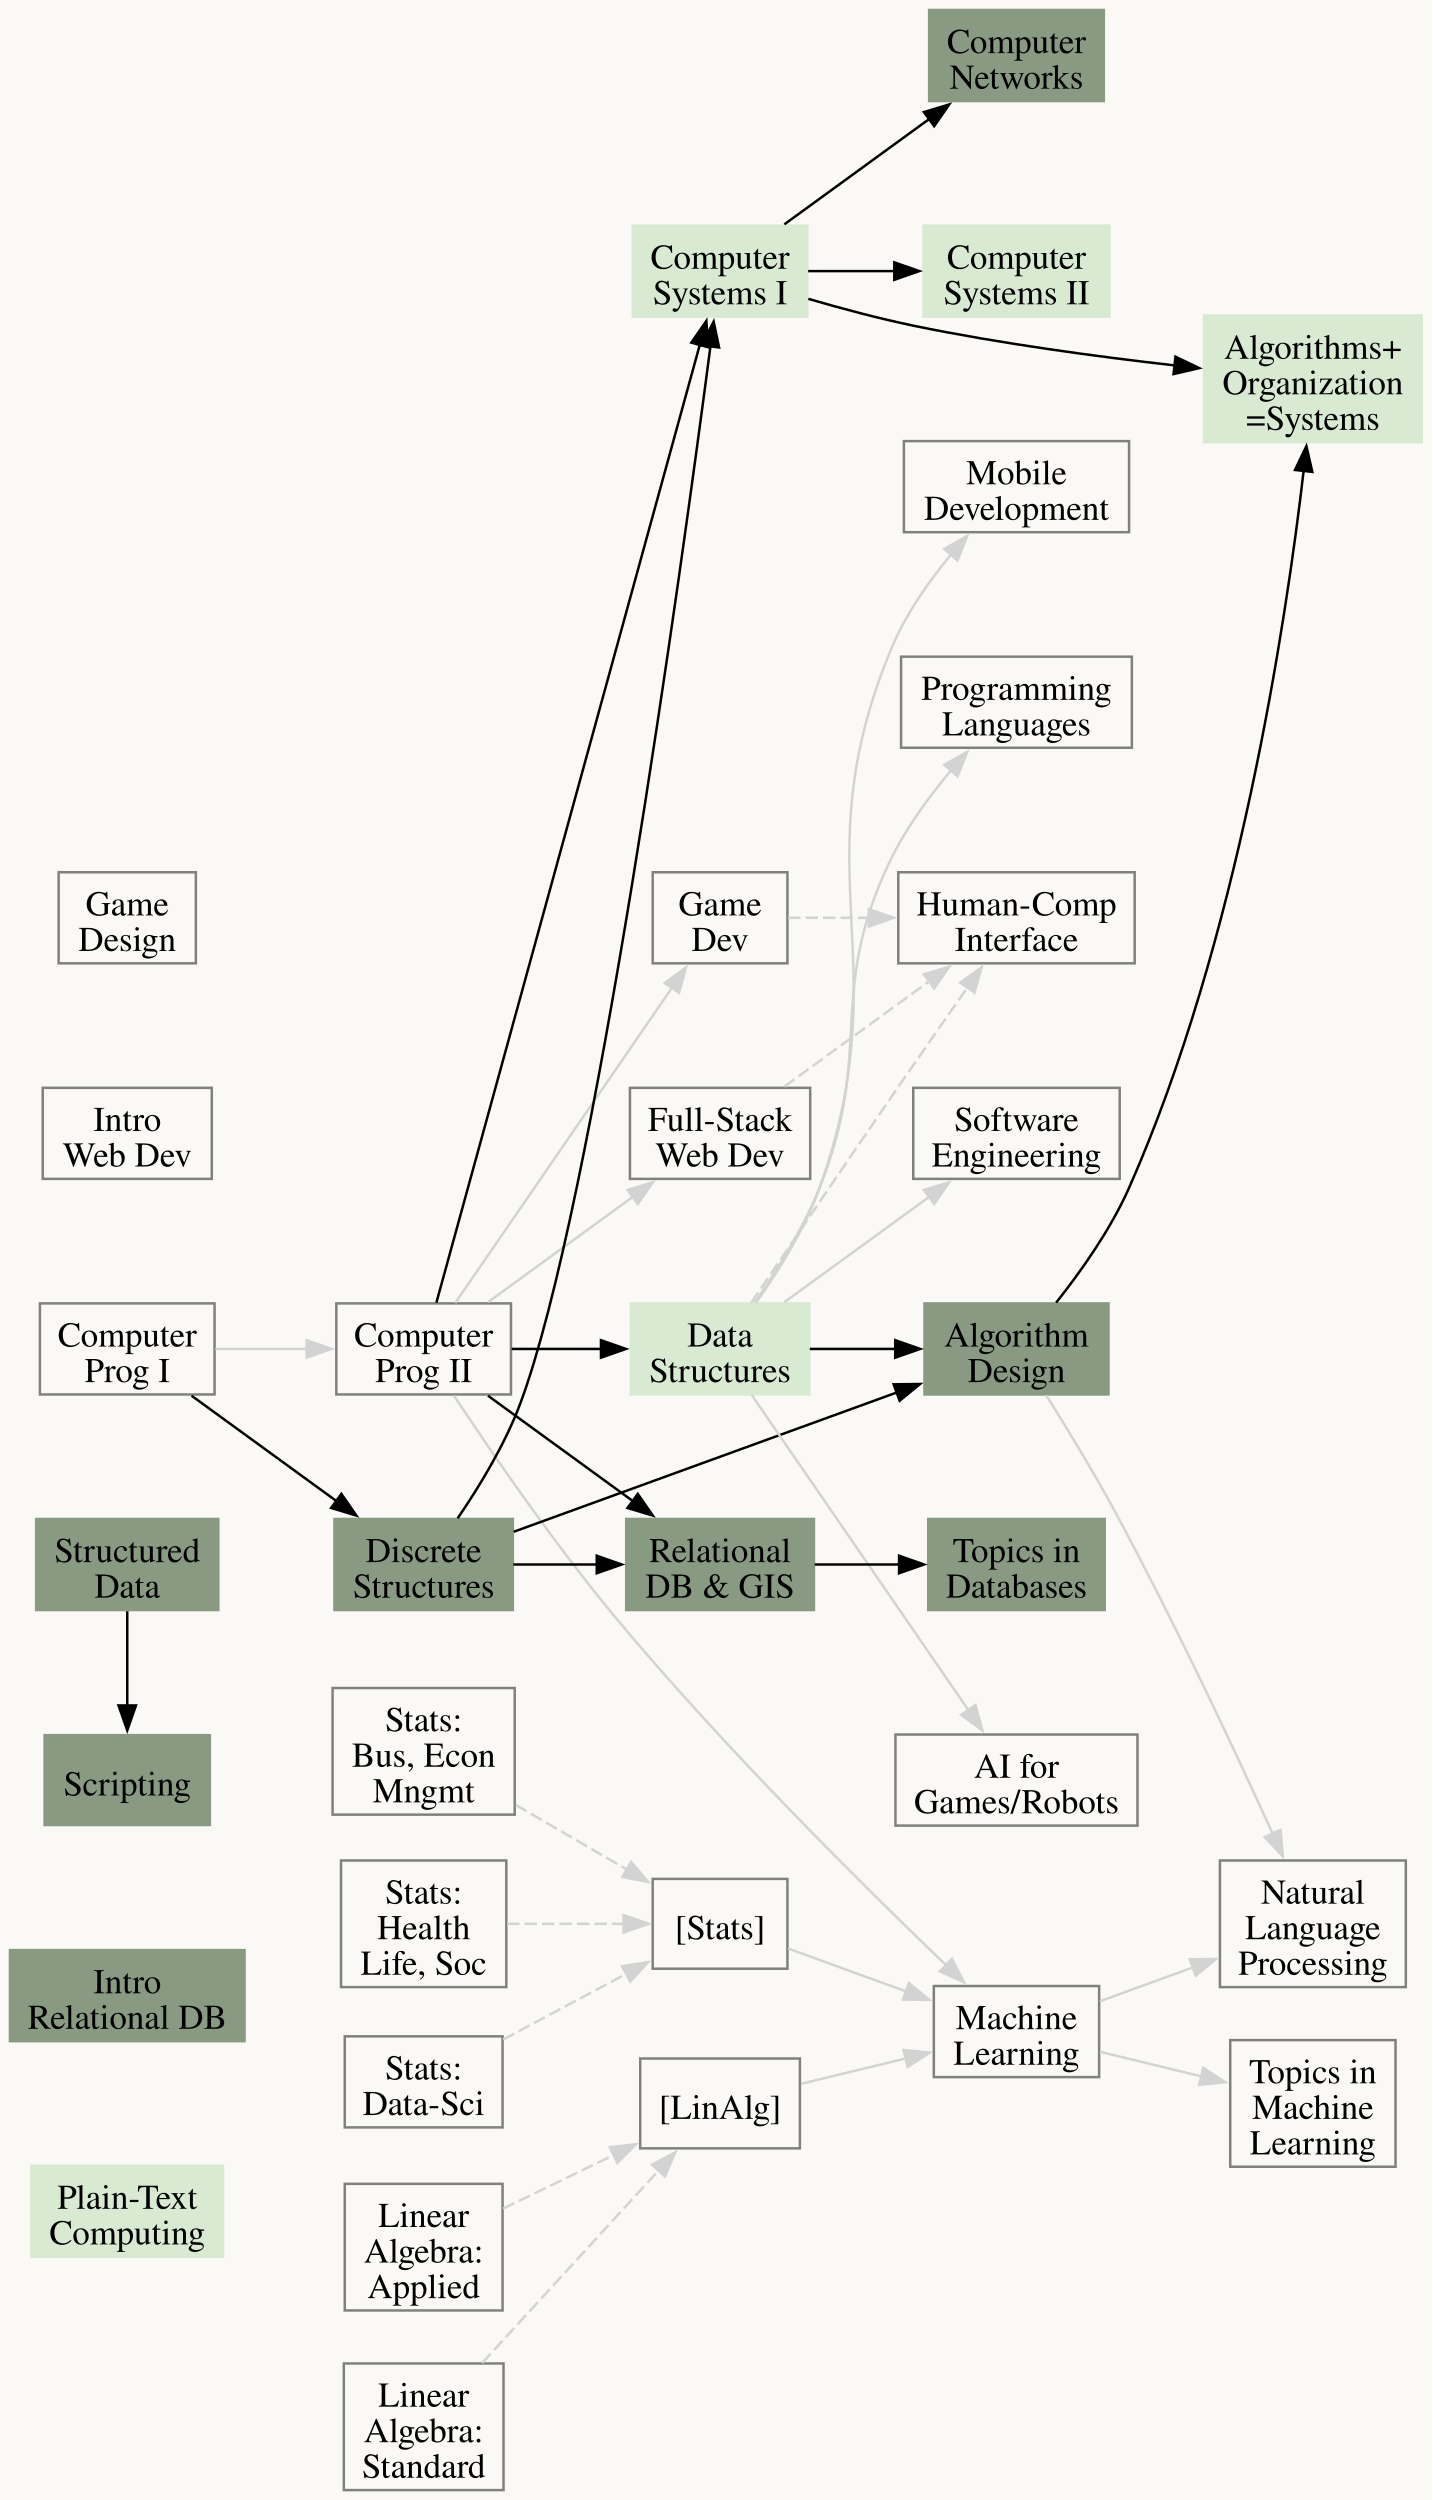
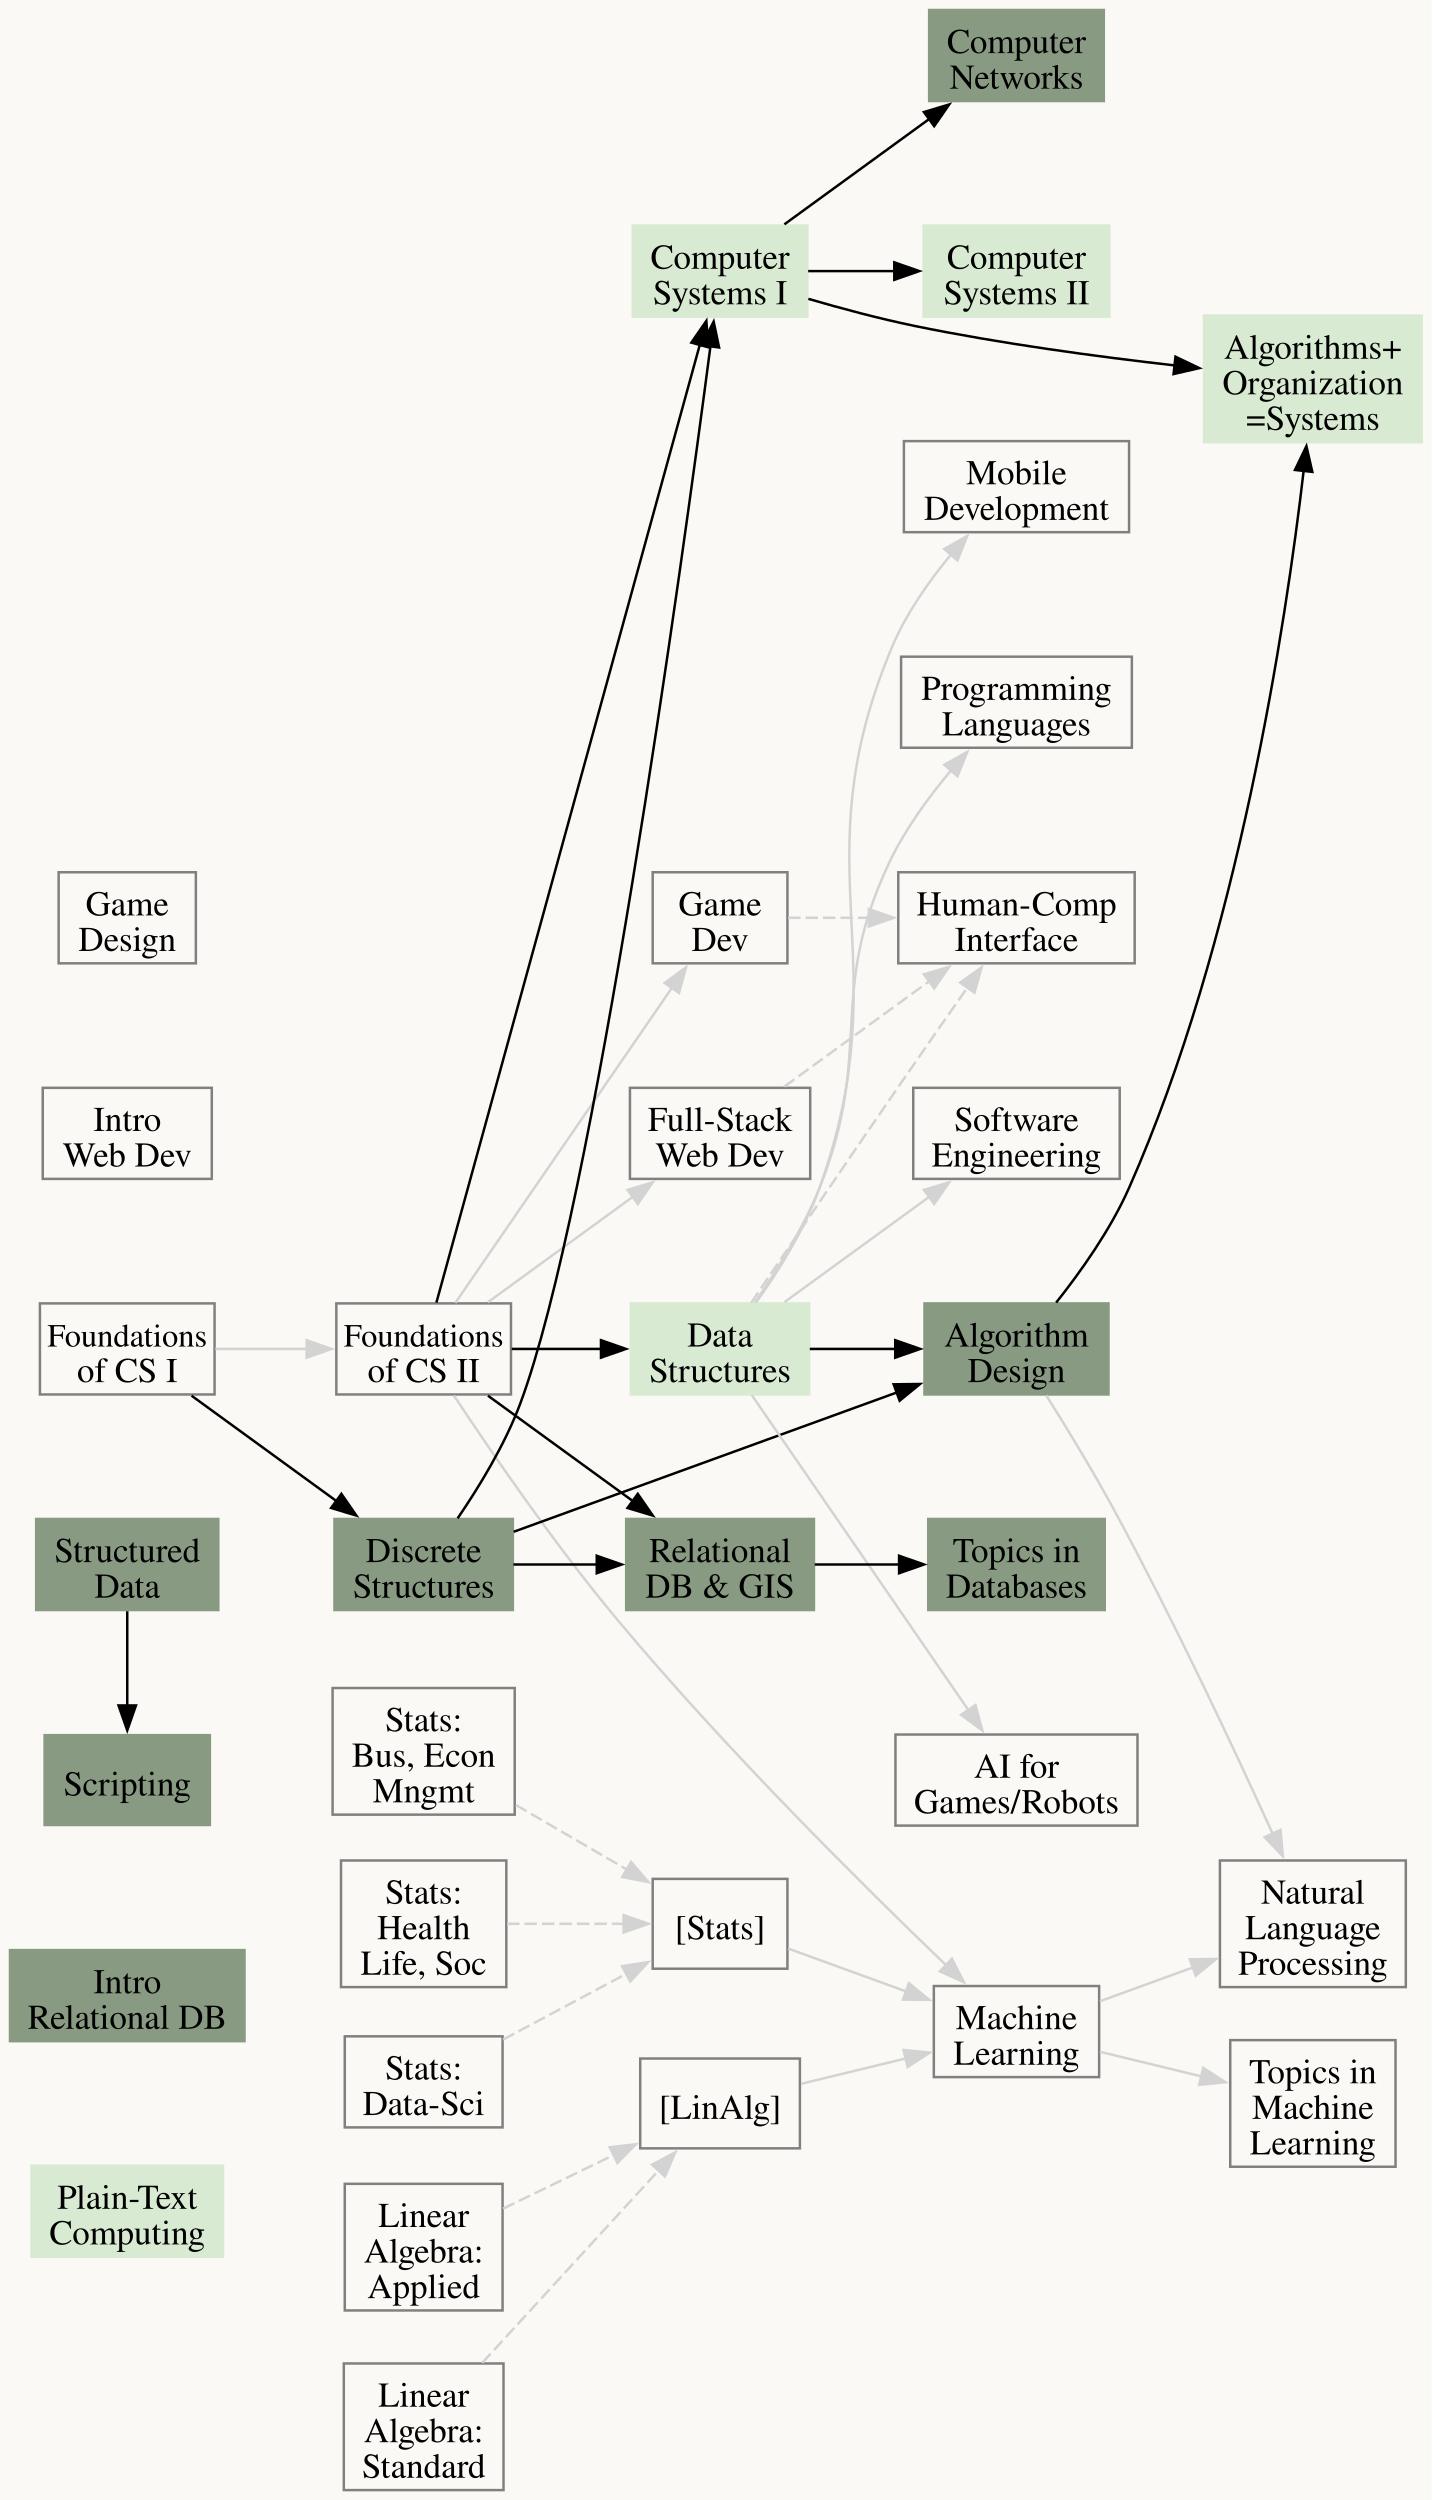
<svg xmlns="http://www.w3.org/2000/svg" width="574pt" height="1002pt" viewBox="0.00 0.00 574.00 1002.00">
  <g id="graph0" class="graph" transform="scale(1 1) rotate(0) translate(4 998.03)">
    <polygon fill="#faf9f5" stroke="none" points="-4,4 -4,-998.03 569.83,-998.03 569.83,4 -4,4" />
    <g id="node1" class="node">
      <polygon fill="none" stroke="gray" points="80.88,-562.03 13.13,-562.03 13.13,-525.53 80.88,-525.53 80.88,-562.03" />
      <text xml:space="preserve" text-anchor="middle" x="47" y="-544.73" font-family="Times" font-size="14.00">Intro</text>
      <text xml:space="preserve" text-anchor="middle" x="47" y="-530.48" font-family="Times" font-size="14.00">Web Dev</text>
    </g>
    <g id="node2" class="node">
      <polygon fill="none" stroke="gray" points="74.5,-648.43 19.5,-648.43 19.5,-611.93 74.5,-611.93 74.5,-648.43" />
      <text xml:space="preserve" text-anchor="middle" x="47" y="-631.13" font-family="Times" font-size="14.00">Game</text>
      <text xml:space="preserve" text-anchor="middle" x="47" y="-616.88" font-family="Times" font-size="14.00">Design</text>
    </g>
    <g id="node3" class="node">
      <polygon fill="#899a83" stroke="#899a83" points="83.5,-389.23 10.5,-389.23 10.5,-352.73 83.5,-352.73 83.5,-389.23" />
      <text xml:space="preserve" text-anchor="middle" x="47" y="-371.93" font-family="Times" font-size="14.00">Structured</text>
      <text xml:space="preserve" text-anchor="middle" x="47" y="-357.68" font-family="Times" font-size="14.00">Data</text>
    </g>
    <g id="node4" class="node">
      <polygon fill="#899a83" stroke="#899a83" points="80.12,-302.58 13.88,-302.58 13.88,-266.58 80.12,-266.58 80.12,-302.58" />
      <text xml:space="preserve" text-anchor="middle" x="47" y="-278.4" font-family="Times" font-size="14.00">Scripting</text>
    </g>
    <g id="edge1" class="edge">
      <path fill="none" stroke="black" d="M47,-352.23C47,-341.17 47,-326.93 47,-314.36" />
      <polygon fill="black" stroke="black" points="50.5,-314.5 47,-304.5 43.5,-314.5 50.5,-314.5" />
    </g>
    <g id="node5" class="node">
      <polygon fill="#899a83" stroke="#899a83" points="94,-216.43 0,-216.43 0,-179.93 94,-179.93 94,-216.43" />
      <text xml:space="preserve" text-anchor="middle" x="47" y="-199.13" font-family="Times" font-size="14.00">Intro</text>
      <text xml:space="preserve" text-anchor="middle" x="47" y="-184.88" font-family="Times" font-size="14.00">Relational DB</text>
    </g>
    <g id="node6" class="node">
      <polygon fill="#d9ead3" stroke="#d9ead3" points="85.38,-130.03 8.63,-130.03 8.63,-93.53 85.38,-93.53 85.38,-130.03" />
      <text xml:space="preserve" text-anchor="middle" x="47" y="-112.73" font-family="Times" font-size="14.00">Plain-Text</text>
      <text xml:space="preserve" text-anchor="middle" x="47" y="-98.48" font-family="Times" font-size="14.00">Computing</text>
    </g>
    <g id="node7" class="node">
      <polygon fill="none" stroke="gray" points="82,-475.63 12,-475.63 12,-439.13 82,-439.13 82,-475.63" />
-       <text xml:space="preserve" text-anchor="middle" x="47" y="-458.33" font-family="Times" font-size="14.00">Computer</text>
-       <text xml:space="preserve" text-anchor="middle" x="47" y="-444.08" font-family="Times" font-size="14.00">Prog I</text>
+       <text xml:space="preserve" text-anchor="middle" x="47" y="-458.33" font-family="Times" font-size="13.00">Foundations</text>
+       <text xml:space="preserve" text-anchor="middle" x="47" y="-444.08" font-family="Times" font-size="14.00">of CS I</text>
    </g>
    <g id="node8" class="node">
      <polygon fill="none" stroke="gray" points="200.8,-475.63 130.8,-475.63 130.8,-439.13 200.8,-439.13 200.8,-475.63" />
-       <text xml:space="preserve" text-anchor="middle" x="165.8" y="-458.33" font-family="Times" font-size="14.00">Computer</text>
-       <text xml:space="preserve" text-anchor="middle" x="165.8" y="-444.08" font-family="Times" font-size="14.00">Prog II</text>
+       <text xml:space="preserve" text-anchor="middle" x="165.8" y="-458.33" font-family="Times" font-size="13.00">Foundations</text>
+       <text xml:space="preserve" text-anchor="middle" x="165.8" y="-444.08" font-family="Times" font-size="14.00">of CS II</text>
    </g>
    <g id="edge2" class="edge">
      <path fill="none" stroke="lightgray" d="M82.32,-457.38C93.83,-457.38 106.79,-457.38 119,-457.38" />
      <polygon fill="lightgray" stroke="lightgray" points="118.9,-460.88 128.9,-457.38 118.9,-453.88 118.9,-460.88" />
    </g>
    <g id="node12" class="node">
      <polygon fill="#899a83" stroke="#899a83" points="201.55,-389.23 130.05,-389.23 130.05,-352.73 201.55,-352.73 201.55,-389.23" />
      <text xml:space="preserve" text-anchor="middle" x="165.8" y="-371.93" font-family="Times" font-size="14.00">Discrete</text>
      <text xml:space="preserve" text-anchor="middle" x="165.8" y="-357.68" font-family="Times" font-size="14.00">Structures</text>
    </g>
    <g id="edge7" class="edge">
      <path fill="none" stroke="black" d="M72.78,-438.63C89.82,-426.23 112.38,-409.83 131.01,-396.28" />
      <polygon fill="black" stroke="black" points="132.82,-399.29 138.85,-390.58 128.7,-393.63 132.82,-399.29" />
    </g>
    <g id="node9" class="node">
      <polygon fill="none" stroke="gray" points="320.73,-562.03 248.48,-562.03 248.48,-525.53 320.73,-525.53 320.73,-562.03" />
      <text xml:space="preserve" text-anchor="middle" x="284.6" y="-544.73" font-family="Times" font-size="14.00">Full-Stack</text>
      <text xml:space="preserve" text-anchor="middle" x="284.6" y="-530.48" font-family="Times" font-size="14.00">Web Dev</text>
    </g>
    <g id="edge3" class="edge">
      <path fill="none" stroke="lightgray" d="M191.58,-476.12C208.62,-488.52 231.18,-504.92 249.81,-518.47" />
      <polygon fill="lightgray" stroke="lightgray" points="247.5,-521.12 257.65,-524.17 251.62,-515.46 247.5,-521.12" />
    </g>
    <g id="node10" class="node">
      <polygon fill="none" stroke="gray" points="311.6,-648.43 257.6,-648.43 257.6,-611.93 311.6,-611.93 311.6,-648.43" />
      <text xml:space="preserve" text-anchor="middle" x="284.6" y="-631.13" font-family="Times" font-size="14.00">Game</text>
      <text xml:space="preserve" text-anchor="middle" x="284.6" y="-616.88" font-family="Times" font-size="14.00">Dev</text>
    </g>
    <g id="edge4" class="edge">
      <path fill="none" stroke="lightgray" d="M178.51,-475.87C199.36,-506.19 240.93,-566.65 265.39,-602.23" />
      <polygon fill="lightgray" stroke="lightgray" points="262.39,-604.05 270.94,-610.31 268.16,-600.08 262.39,-604.05" />
    </g>
    <g id="node11" class="node">
      <polygon fill="#d9ead3" stroke="#d9ead3" points="319.6,-907.62 249.6,-907.62 249.6,-871.12 319.6,-871.12 319.6,-907.62" />
      <text xml:space="preserve" text-anchor="middle" x="284.6" y="-890.33" font-family="Times" font-size="14.00">Computer</text>
      <text xml:space="preserve" text-anchor="middle" x="284.6" y="-876.08" font-family="Times" font-size="14.00">Systems I</text>
    </g>
    <g id="edge5" class="edge">
      <path fill="none" stroke="black" d="M170.9,-475.94C189.51,-543.58 253.76,-777.24 276.53,-860.02" />
      <polygon fill="black" stroke="black" points="273.09,-860.71 279.11,-869.42 279.84,-858.85 273.09,-860.71" />
    </g>
    <g id="node13" class="node">
      <polygon fill="#d9ead3" stroke="#d9ead3" points="320.35,-475.63 248.85,-475.63 248.85,-439.13 320.35,-439.13 320.35,-475.63" />
      <text xml:space="preserve" text-anchor="middle" x="284.6" y="-458.33" font-family="Times" font-size="14.00">Data</text>
      <text xml:space="preserve" text-anchor="middle" x="284.6" y="-444.08" font-family="Times" font-size="14.00">Structures</text>
    </g>
    <g id="edge8" class="edge">
      <path fill="none" stroke="black" d="M201.12,-457.38C212.42,-457.38 225.12,-457.38 237.14,-457.38" />
      <polygon fill="black" stroke="black" points="236.87,-460.88 246.87,-457.38 236.87,-453.88 236.87,-460.88" />
    </g>
    <g id="node14" class="node">
      <polygon fill="#899a83" stroke="#899a83" points="322.23,-389.23 246.98,-389.23 246.98,-352.73 322.23,-352.73 322.23,-389.23" />
      <text xml:space="preserve" text-anchor="middle" x="284.6" y="-371.93" font-family="Times" font-size="14.00">Relational</text>
      <text xml:space="preserve" text-anchor="middle" x="284.6" y="-357.68" font-family="Times" font-size="14.00">DB &amp; GIS</text>
    </g>
    <g id="edge9" class="edge">
      <path fill="none" stroke="black" d="M191.58,-438.63C208.62,-426.23 231.18,-409.83 249.81,-396.28" />
      <polygon fill="black" stroke="black" points="251.62,-399.29 257.65,-390.58 247.5,-393.63 251.62,-399.29" />
    </g>
    <g id="node21" class="node">
      <polygon fill="none" stroke="gray" points="436.53,-202.03 370.28,-202.03 370.28,-165.53 436.53,-165.53 436.53,-202.03" />
      <text xml:space="preserve" text-anchor="middle" x="403.4" y="-184.73" font-family="Times" font-size="14.00">Machine</text>
      <text xml:space="preserve" text-anchor="middle" x="403.4" y="-170.48" font-family="Times" font-size="14.00">Learning</text>
    </g>
    <g id="edge20" class="edge">
      <path fill="none" stroke="lightgray" d="M177.89,-438.74C192.5,-416.64 218.24,-379.04 243.28,-349.03 286.38,-297.35 342.09,-242.13 375.15,-210.41" />
      <polygon fill="lightgray" stroke="lightgray" points="377.54,-212.97 382.35,-203.53 372.7,-207.91 377.54,-212.97" />
    </g>
    <g id="node19" class="node">
      <polygon fill="none" stroke="gray" points="450.78,-648.43 356.03,-648.43 356.03,-611.93 450.78,-611.93 450.78,-648.43" />
      <text xml:space="preserve" text-anchor="middle" x="403.4" y="-631.13" font-family="Times" font-size="14.00">Human-Comp</text>
      <text xml:space="preserve" text-anchor="middle" x="403.4" y="-616.88" font-family="Times" font-size="14.00">Interface</text>
    </g>
    <g id="edge16" class="edge">
      <path fill="none" stroke="lightgray" stroke-dasharray="5,2" d="M310.38,-562.52C327.42,-574.92 349.98,-591.32 368.61,-604.87" />
      <polygon fill="lightgray" stroke="lightgray" points="366.3,-607.52 376.45,-610.57 370.42,-601.86 366.3,-607.52" />
    </g>
    <g id="edge17" class="edge">
      <path fill="none" stroke="lightgray" stroke-dasharray="5,2" d="M311.86,-630.18C321.62,-630.18 333.04,-630.18 344.43,-630.18" />
      <polygon fill="lightgray" stroke="lightgray" points="344.25,-633.68 354.25,-630.18 344.25,-626.68 344.25,-633.68" />
    </g>
    <g id="node16" class="node">
      <polygon fill="#d9ead3" stroke="#d9ead3" points="440.65,-907.62 366.15,-907.62 366.15,-871.12 440.65,-871.12 440.65,-907.62" />
      <text xml:space="preserve" text-anchor="middle" x="403.4" y="-890.33" font-family="Times" font-size="14.00">Computer</text>
      <text xml:space="preserve" text-anchor="middle" x="403.4" y="-876.08" font-family="Times" font-size="14.00">Systems II</text>
    </g>
    <g id="edge12" class="edge">
      <path fill="none" stroke="black" d="M319.92,-889.38C330.8,-889.38 342.97,-889.38 354.58,-889.38" />
      <polygon fill="black" stroke="black" points="354.43,-892.88 364.43,-889.38 354.43,-885.88 354.43,-892.88" />
    </g>
    <g id="node25" class="node">
      <polygon fill="#899a83" stroke="#899a83" points="438.4,-994.03 368.4,-994.03 368.4,-957.53 438.4,-957.53 438.4,-994.03" />
      <text xml:space="preserve" text-anchor="middle" x="403.4" y="-976.73" font-family="Times" font-size="14.00">Computer</text>
      <text xml:space="preserve" text-anchor="middle" x="403.4" y="-962.48" font-family="Times" font-size="14.00">Networks</text>
    </g>
    <g id="edge24" class="edge">
      <path fill="none" stroke="black" d="M310.38,-908.12C327.42,-920.52 349.98,-936.92 368.61,-950.47" />
      <polygon fill="black" stroke="black" points="366.3,-953.12 376.45,-956.17 370.42,-947.46 366.3,-953.12" />
    </g>
    <g id="node27" class="node">
      <polygon fill="#d9ead3" stroke="#d9ead3" points="565.83,-871.55 478.58,-871.55 478.58,-820.8 565.83,-820.8 565.83,-871.55" />
      <text xml:space="preserve" text-anchor="middle" x="522.2" y="-854.25" font-family="Times" font-size="14.00">Algorithms+</text>
      <text xml:space="preserve" text-anchor="middle" x="522.2" y="-840" font-family="Times" font-size="14.00">Organization</text>
      <text xml:space="preserve" text-anchor="middle" x="522.2" y="-825.75" font-family="Times" font-size="14.00">=Systems</text>
    </g>
    <g id="edge26" class="edge">
      <path fill="none" stroke="black" d="M319.99,-878.25C333.21,-874.39 348.42,-870.32 362.45,-867.42 396.83,-860.33 435.88,-855.08 466.77,-851.58" />
      <polygon fill="black" stroke="black" points="467.12,-855.06 476.68,-850.49 466.36,-848.11 467.12,-855.06" />
    </g>
    <g id="edge6" class="edge">
      <path fill="none" stroke="black" d="M179.43,-389.5C187.91,-401.9 198.33,-418.92 204.5,-435.43 234.04,-514.45 269.25,-771.21 280.76,-859.35" />
      <polygon fill="black" stroke="black" points="277.27,-859.66 282.03,-869.13 284.21,-858.76 277.27,-859.66" />
    </g>
    <g id="edge10" class="edge">
      <path fill="none" stroke="black" d="M201.77,-370.98C212.31,-370.98 224.02,-370.98 235.25,-370.98" />
      <polygon fill="black" stroke="black" points="235.18,-374.48 245.18,-370.98 235.18,-367.48 235.18,-374.48" />
    </g>
    <g id="node17" class="node">
      <polygon fill="#899a83" stroke="#899a83" points="440.28,-475.63 366.53,-475.63 366.53,-439.13 440.28,-439.13 440.28,-475.63" />
      <text xml:space="preserve" text-anchor="middle" x="403.4" y="-458.33" font-family="Times" font-size="14.00">Algorithm</text>
      <text xml:space="preserve" text-anchor="middle" x="403.4" y="-444.08" font-family="Times" font-size="14.00">Design</text>
    </g>
    <g id="edge13" class="edge">
      <path fill="none" stroke="black" d="M201.89,-384.1C242.9,-399.01 310.03,-423.42 355.43,-439.93" />
      <polygon fill="black" stroke="black" points="354.17,-443.2 364.77,-443.33 356.57,-436.62 354.17,-443.2" />
    </g>
    <g id="node15" class="node">
      <polygon fill="none" stroke="gray" points="448.53,-821.23 358.28,-821.23 358.28,-784.73 448.53,-784.73 448.53,-821.23" />
      <text xml:space="preserve" text-anchor="middle" x="403.4" y="-803.93" font-family="Times" font-size="14.00">Mobile</text>
      <text xml:space="preserve" text-anchor="middle" x="403.4" y="-789.68" font-family="Times" font-size="14.00">Development</text>
    </g>
    <g id="edge11" class="edge">
      <path fill="none" stroke="lightgray" d="M299.07,-476.03C307.86,-488.35 318.49,-505.23 324.43,-521.83 357.13,-613.33 315.95,-648.88 353.45,-738.53 359.08,-751.99 368.28,-765.07 377.26,-775.88" />
      <polygon fill="lightgray" stroke="lightgray" points="374.47,-778.01 383.68,-783.25 379.75,-773.41 374.47,-778.01" />
    </g>
    <g id="edge14" class="edge">
      <path fill="none" stroke="black" d="M320.57,-457.38C331.42,-457.38 343.53,-457.38 355.05,-457.38" />
      <polygon fill="black" stroke="black" points="354.81,-460.88 364.81,-457.38 354.81,-453.88 354.81,-460.88" />
    </g>
    <g id="node18" class="node">
      <polygon fill="none" stroke="gray" points="449.65,-734.83 357.15,-734.83 357.15,-698.33 449.65,-698.33 449.65,-734.83" />
      <text xml:space="preserve" text-anchor="middle" x="403.4" y="-717.53" font-family="Times" font-size="14.00">Programming</text>
      <text xml:space="preserve" text-anchor="middle" x="403.4" y="-703.28" font-family="Times" font-size="14.00">Languages</text>
    </g>
    <g id="edge15" class="edge">
      <path fill="none" stroke="lightgray" d="M298.44,-475.92C307.09,-488.33 317.8,-505.35 324.43,-521.83 346.51,-576.78 327.07,-598.56 352.33,-652.13 358.6,-665.44 368.11,-678.49 377.23,-689.32" />
      <polygon fill="lightgray" stroke="lightgray" points="374.49,-691.51 383.72,-696.72 379.75,-686.89 374.49,-691.51" />
    </g>
    <g id="edge18" class="edge">
      <path fill="none" stroke="lightgray" stroke-dasharray="5,2" d="M297.05,-475.83C311.65,-497.43 336.62,-534.26 358.33,-565.73 366.6,-577.72 375.81,-590.92 383.74,-602.23" />
      <polygon fill="lightgray" stroke="lightgray" points="380.84,-604.19 389.45,-610.37 386.57,-600.17 380.84,-604.19" />
    </g>
    <g id="node20" class="node">
      <polygon fill="none" stroke="gray" points="444.78,-562.03 362.03,-562.03 362.03,-525.53 444.78,-525.53 444.78,-562.03" />
      <text xml:space="preserve" text-anchor="middle" x="403.4" y="-544.73" font-family="Times" font-size="14.00">Software</text>
      <text xml:space="preserve" text-anchor="middle" x="403.4" y="-530.48" font-family="Times" font-size="14.00">Engineering</text>
    </g>
    <g id="edge19" class="edge">
      <path fill="none" stroke="lightgray" d="M310.38,-476.12C327.42,-488.52 349.98,-504.92 368.61,-518.47" />
      <polygon fill="lightgray" stroke="lightgray" points="366.3,-521.12 376.45,-524.17 370.42,-515.46 366.3,-521.12" />
    </g>
    <g id="node24" class="node">
      <polygon fill="none" stroke="gray" points="451.9,-302.83 354.9,-302.83 354.9,-266.33 451.9,-266.33 451.9,-302.83" />
      <text xml:space="preserve" text-anchor="middle" x="403.4" y="-285.53" font-family="Times" font-size="14.00">AI for</text>
      <text xml:space="preserve" text-anchor="middle" x="403.4" y="-271.28" font-family="Times" font-size="14.00">Games/Robots</text>
    </g>
    <g id="edge23" class="edge">
      <path fill="none" stroke="lightgray" d="M297.31,-438.88C318.16,-408.56 359.73,-348.1 384.19,-312.52" />
      <polygon fill="lightgray" stroke="lightgray" points="386.96,-314.67 389.74,-304.44 381.19,-310.7 386.96,-314.67" />
    </g>
    <g id="node26" class="node">
      <polygon fill="#899a83" stroke="#899a83" points="438.78,-389.23 368.03,-389.23 368.03,-352.73 438.78,-352.73 438.78,-389.23" />
      <text xml:space="preserve" text-anchor="middle" x="403.4" y="-371.93" font-family="Times" font-size="14.00">Topics in</text>
      <text xml:space="preserve" text-anchor="middle" x="403.4" y="-357.68" font-family="Times" font-size="14.00">Databases</text>
    </g>
    <g id="edge25" class="edge">
      <path fill="none" stroke="black" d="M322.52,-370.98C333.3,-370.98 345.18,-370.98 356.43,-370.98" />
      <polygon fill="black" stroke="black" points="356.35,-374.48 366.35,-370.98 356.35,-367.48 356.35,-374.48" />
    </g>
    <g id="edge27" class="edge">
      <path fill="none" stroke="black" d="M419.31,-475.94C429.06,-488.22 441.07,-505.1 448.48,-521.83 492.19,-620.54 511.38,-748.05 518.54,-809.66" />
      <polygon fill="black" stroke="black" points="515.02,-809.67 519.61,-819.22 521.98,-808.89 515.02,-809.67" />
    </g>
    <g id="node29" class="node">
      <polygon fill="none" stroke="gray" points="559.45,-252.35 484.95,-252.35 484.95,-201.6 559.45,-201.6 559.45,-252.35" />
      <text xml:space="preserve" text-anchor="middle" x="522.2" y="-235.05" font-family="Times" font-size="14.00">Natural</text>
      <text xml:space="preserve" text-anchor="middle" x="522.2" y="-220.8" font-family="Times" font-size="14.00">Language</text>
      <text xml:space="preserve" text-anchor="middle" x="522.2" y="-206.55" font-family="Times" font-size="14.00">Processing</text>
    </g>
    <g id="edge30" class="edge">
      <path fill="none" stroke="lightgray" d="M415.35,-438.76C423.35,-426.04 433.94,-408.69 442.48,-392.93 466.24,-349.05 490.67,-296.98 506.11,-263.02" />
      <polygon fill="lightgray" stroke="lightgray" points="509.24,-264.6 510.17,-254.04 502.86,-261.71 509.24,-264.6" />
    </g>
    <g id="node28" class="node">
      <polygon fill="none" stroke="gray" points="555.33,-180.35 489.08,-180.35 489.08,-129.6 555.33,-129.6 555.33,-180.35" />
      <text xml:space="preserve" text-anchor="middle" x="522.2" y="-163.05" font-family="Times" font-size="14.00">Topics in</text>
      <text xml:space="preserve" text-anchor="middle" x="522.2" y="-148.8" font-family="Times" font-size="14.00">Machine</text>
      <text xml:space="preserve" text-anchor="middle" x="522.2" y="-134.55" font-family="Times" font-size="14.00">Learning</text>
    </g>
    <g id="edge28" class="edge">
      <path fill="none" stroke="lightgray" d="M436.81,-175.68C449.46,-172.61 464.08,-169.07 477.6,-165.79" />
      <polygon fill="lightgray" stroke="lightgray" points="478.27,-169.23 487.16,-163.47 476.62,-162.42 478.27,-169.23" />
    </g>
    <g id="edge29" class="edge">
      <path fill="none" stroke="lightgray" d="M436.81,-195.92C448.38,-200.13 461.59,-204.94 474.11,-209.49" />
      <polygon fill="lightgray" stroke="lightgray" points="472.85,-212.75 483.44,-212.88 475.24,-206.18 472.85,-212.75" />
    </g>
    <g id="node22" class="node">
      <polygon fill="none" stroke="gray" points="311.6,-244.97 257.6,-244.97 257.6,-208.97 311.6,-208.97 311.6,-244.97" />
      <text xml:space="preserve" text-anchor="middle" x="284.6" y="-220.8" font-family="Times" font-size="14.00">[Stats]</text>
    </g>
    <g id="edge21" class="edge">
      <path fill="none" stroke="lightgray" d="M311.86,-217.06C325.88,-211.96 343.33,-205.62 359.22,-199.84" />
      <polygon fill="lightgray" stroke="lightgray" points="360.29,-203.18 368.49,-196.47 357.89,-196.6 360.29,-203.18" />
    </g>
    <g id="node23" class="node">
      <polygon fill="none" stroke="gray" points="316.6,-172.97 252.6,-172.97 252.6,-136.97 316.6,-136.97 316.6,-172.97" />
      <text xml:space="preserve" text-anchor="middle" x="284.6" y="-148.8" font-family="Times" font-size="14.00">[LinAlg]</text>
    </g>
    <g id="edge22" class="edge">
      <path fill="none" stroke="lightgray" d="M317.06,-162.84C330.07,-166 345.27,-169.68 359.26,-173.07" />
      <polygon fill="lightgray" stroke="lightgray" points="358.14,-176.4 368.68,-175.36 359.78,-169.6 358.14,-176.4" />
    </g>
    <g id="node30" class="node">
      <polygon fill="none" stroke="gray" points="202.3,-321.47 129.3,-321.47 129.3,-270.72 202.3,-270.72 202.3,-321.47" />
      <text xml:space="preserve" text-anchor="middle" x="165.8" y="-304.17" font-family="Times" font-size="14.00">Stats:</text>
      <text xml:space="preserve" text-anchor="middle" x="165.8" y="-289.92" font-family="Times" font-size="14.00">Bus, Econ</text>
      <text xml:space="preserve" text-anchor="middle" x="165.8" y="-275.67" font-family="Times" font-size="14.00">Mngmt</text>
    </g>
    <g id="edge31" class="edge">
      <path fill="none" stroke="lightgray" stroke-dasharray="5,2" d="M202.74,-274.6C216.88,-266.38 233.01,-256.99 247.2,-248.74" />
      <polygon fill="lightgray" stroke="lightgray" points="248.93,-251.78 255.82,-243.72 245.41,-245.73 248.93,-251.78" />
    </g>
    <g id="node31" class="node">
      <polygon fill="none" stroke="gray" points="198.93,-252.35 132.68,-252.35 132.68,-201.6 198.93,-201.6 198.93,-252.35" />
      <text xml:space="preserve" text-anchor="middle" x="165.8" y="-235.05" font-family="Times" font-size="14.00">Stats:</text>
      <text xml:space="preserve" text-anchor="middle" x="165.8" y="-220.8" font-family="Times" font-size="14.00">Health</text>
      <text xml:space="preserve" text-anchor="middle" x="165.8" y="-206.55" font-family="Times" font-size="14.00">Life, Soc</text>
    </g>
    <g id="edge32" class="edge">
      <path fill="none" stroke="lightgray" stroke-dasharray="5,2" d="M199.21,-226.97C213.87,-226.97 231.15,-226.97 246.32,-226.97" />
      <polygon fill="lightgray" stroke="lightgray" points="245.92,-230.48 255.92,-226.98 245.92,-223.48 245.92,-230.48" />
    </g>
    <g id="node32" class="node">
      <polygon fill="none" stroke="gray" points="197.43,-181.87 134.18,-181.87 134.18,-145.37 197.43,-145.37 197.43,-181.87" />
      <text xml:space="preserve" text-anchor="middle" x="165.8" y="-164.57" font-family="Times" font-size="14.00">Stats:</text>
      <text xml:space="preserve" text-anchor="middle" x="165.8" y="-150.32" font-family="Times" font-size="14.00">Data-Sci</text>
    </g>
    <g id="edge33" class="edge">
      <path fill="none" stroke="lightgray" stroke-dasharray="5,2" d="M197.64,-180.59C212.86,-188.71 231.19,-198.49 247.08,-206.96" />
      <polygon fill="lightgray" stroke="lightgray" points="245.31,-209.99 255.78,-211.61 248.61,-203.81 245.31,-209.99" />
    </g>
    <g id="node33" class="node">
      <polygon fill="none" stroke="gray" points="197.43,-122.75 134.18,-122.75 134.18,-72 197.43,-72 197.43,-122.75" />
      <text xml:space="preserve" text-anchor="middle" x="165.8" y="-105.45" font-family="Times" font-size="14.00">Linear</text>
      <text xml:space="preserve" text-anchor="middle" x="165.8" y="-91.2" font-family="Times" font-size="14.00">Algebra:</text>
      <text xml:space="preserve" text-anchor="middle" x="165.8" y="-76.95" font-family="Times" font-size="14.00">Applied</text>
    </g>
    <g id="edge34" class="edge">
      <path fill="none" stroke="lightgray" stroke-dasharray="5,2" d="M197.64,-112.81C211.24,-119.41 227.33,-127.21 241.94,-134.29" />
      <polygon fill="lightgray" stroke="lightgray" points="240.38,-137.42 250.9,-138.64 243.43,-131.12 240.38,-137.42" />
    </g>
    <g id="node34" class="node">
      <polygon fill="none" stroke="gray" points="197.8,-50.75 133.8,-50.75 133.8,0 197.8,0 197.8,-50.75" />
      <text xml:space="preserve" text-anchor="middle" x="165.8" y="-33.45" font-family="Times" font-size="14.00">Linear</text>
      <text xml:space="preserve" text-anchor="middle" x="165.8" y="-19.2" font-family="Times" font-size="14.00">Algebra:</text>
      <text xml:space="preserve" text-anchor="middle" x="165.8" y="-4.95" font-family="Times" font-size="14.00">Standard</text>
    </g>
    <g id="edge35" class="edge">
      <path fill="none" stroke="lightgray" stroke-dasharray="5,2" d="M189.27,-50.98C209.69,-73.25 239.17,-105.42 259.93,-128.07" />
      <polygon fill="lightgray" stroke="lightgray" points="257.34,-130.42 266.68,-135.42 262.5,-125.69 257.34,-130.42" />
    </g>
  </g>
</svg>
